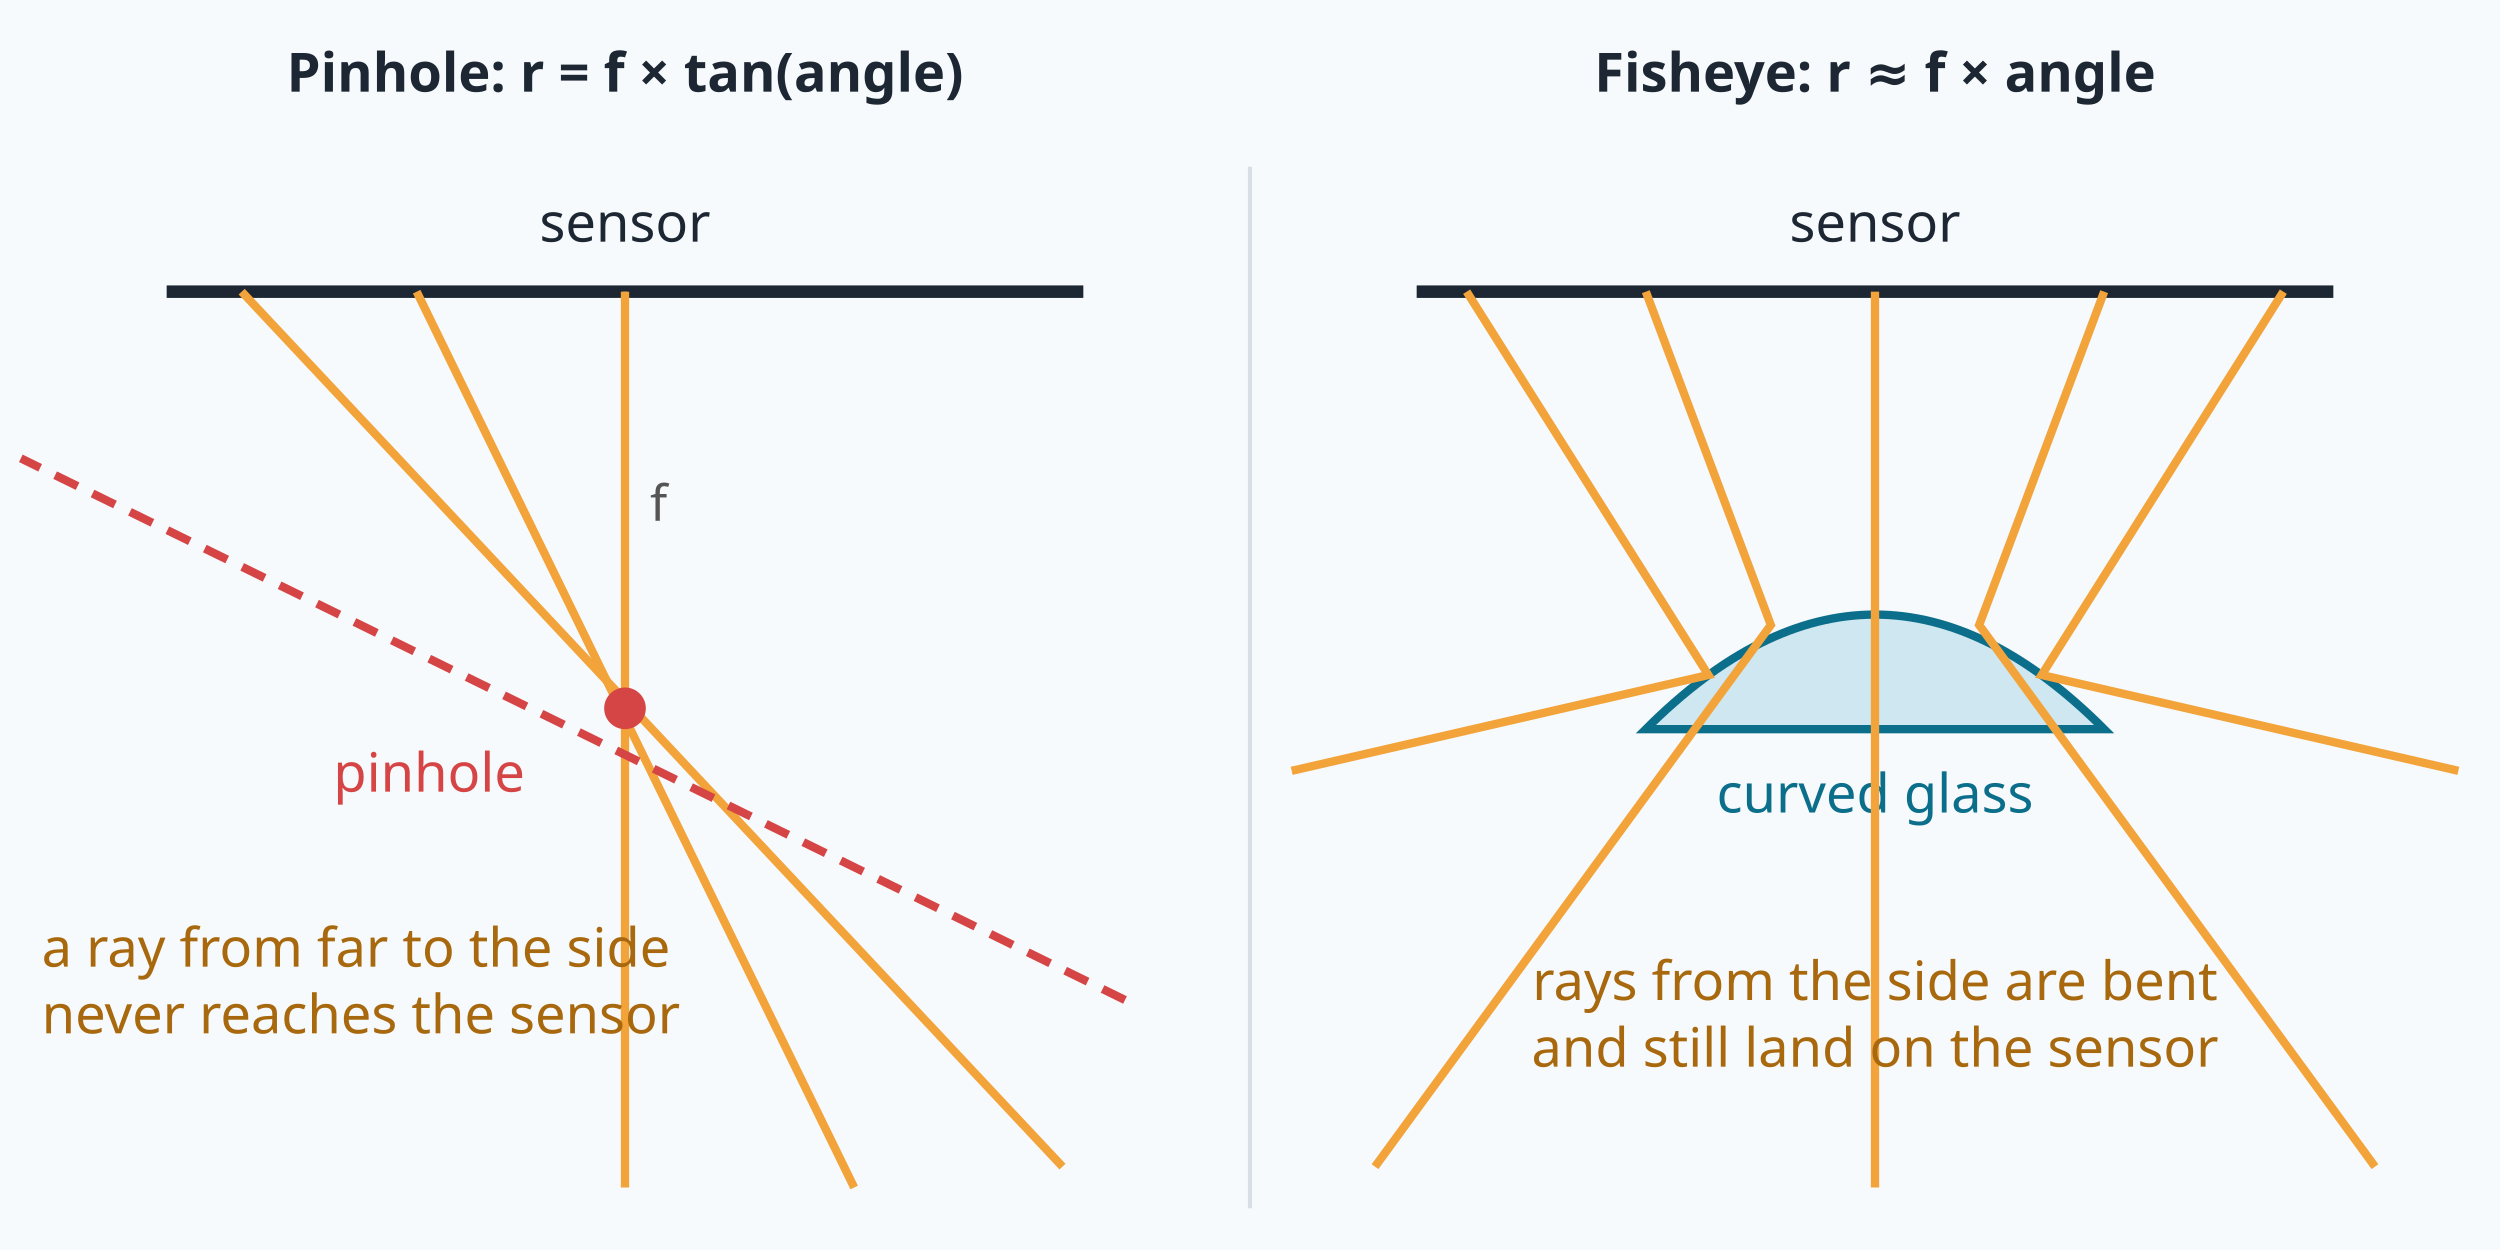
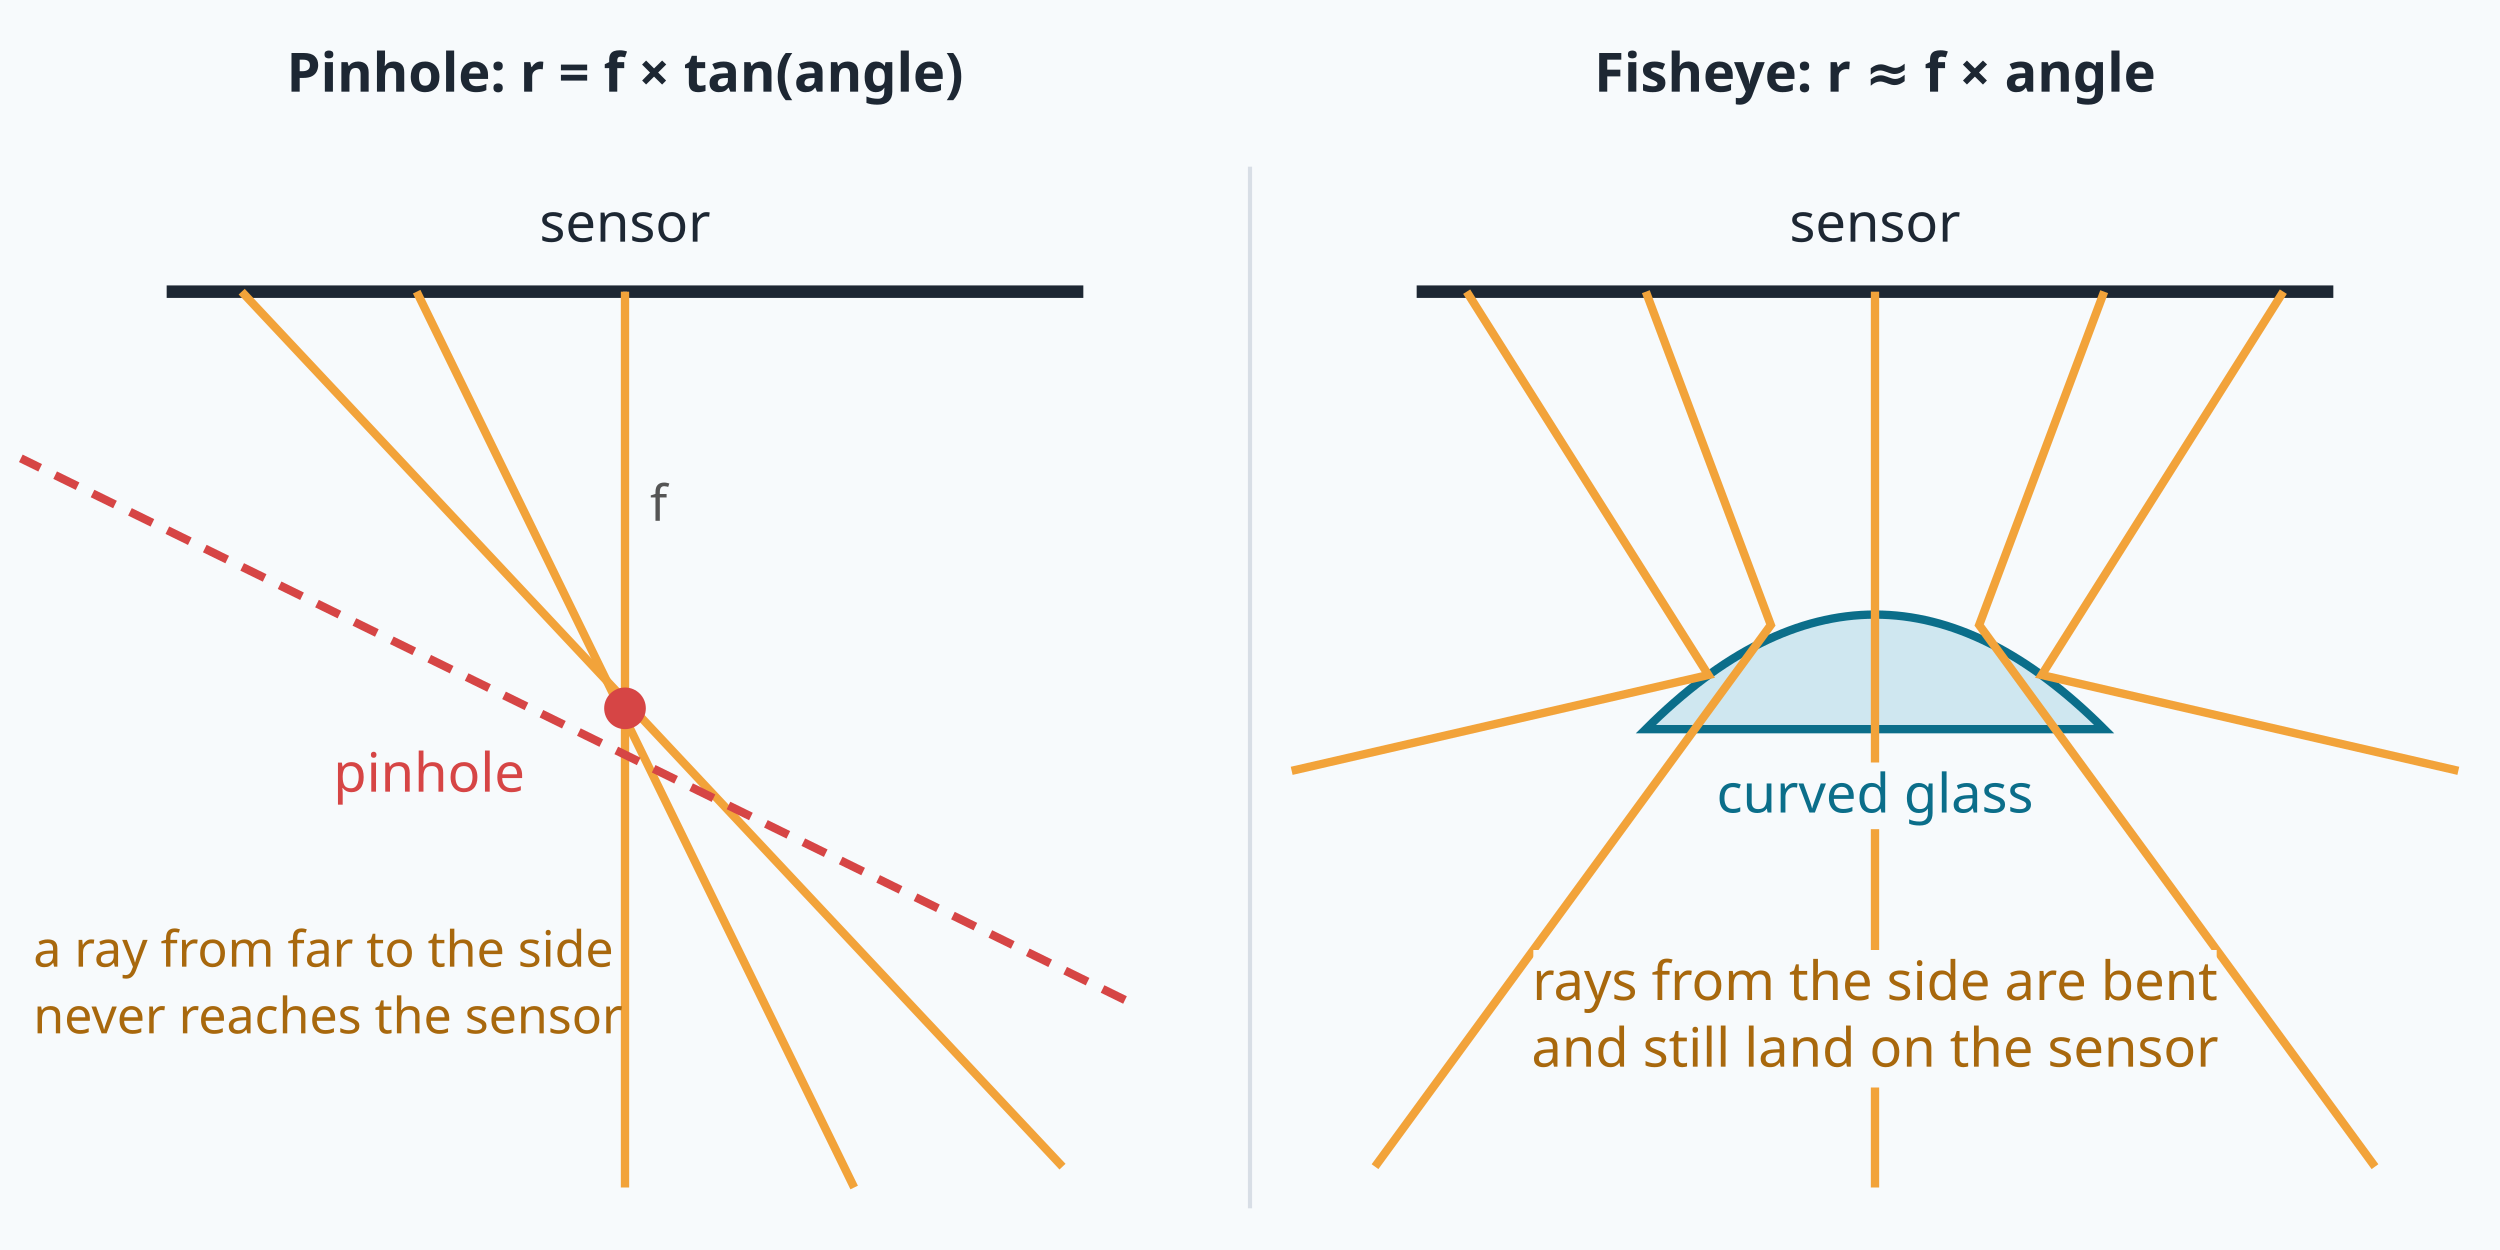
<svg xmlns="http://www.w3.org/2000/svg" viewBox="0 0 600 300" font-family="sans-serif" font-size="13">
  <rect width="600" height="300" fill="#f7fafc" />
  <text x="150" y="22" text-anchor="middle" fill="#1d2733" font-weight="bold">Pinhole: r = f × tan(angle)</text>
  <line x1="40" y1="70" x2="260" y2="70" stroke="#1d2733" stroke-width="3" />
  <text x="150" y="58" text-anchor="middle" fill="#1d2733">sensor</text>
  <line x1="150" y1="170" x2="150" y2="70" stroke="#999" stroke-dasharray="4 4" />
  <text x="156" y="125" fill="#555" font-size="12">f</text>
  <g stroke="#f2a33a" stroke-width="2">
    <line x1="150" y1="285" x2="150" y2="70" />
    <line x1="205" y1="285" x2="100" y2="70" />
    <line x1="255" y1="280" x2="58" y2="70" />
  </g>
  <line x1="270" y1="240" x2="5" y2="110" stroke="#d64545" stroke-width="2" stroke-dasharray="6 4" />
  <circle cx="150" cy="170" r="5" fill="#d64545" />
  <text x="80" y="190" fill="#d64545">pinhole</text>
-   <text x="10" y="232" fill="#a8680d">a ray from far to the side</text>
-   <text x="10" y="248" fill="#a8680d">never reaches the sensor</text>
+   <text x="8" y="232" fill="#a8680d" font-size="12">a ray from far to the side</text>
+   <text x="8" y="248" fill="#a8680d" font-size="12">never reaches the sensor</text>
  <line x1="300" y1="40" x2="300" y2="290" stroke="#d8dee6" />
  <text x="450" y="22" text-anchor="middle" fill="#1d2733" font-weight="bold">Fisheye: r ≈ f × angle</text>
  <line x1="340" y1="70" x2="560" y2="70" stroke="#1d2733" stroke-width="3" />
  <text x="450" y="58" text-anchor="middle" fill="#1d2733">sensor</text>
  <path d="M395 175 Q450 120 505 175 Z" fill="#cfe7f0" stroke="#0b6e8a" stroke-width="2" />
-   <text x="450" y="195" text-anchor="middle" fill="#0b6e8a">curved glass</text>
  <g stroke="#f2a33a" stroke-width="2" fill="none">
    <line x1="450" y1="285" x2="450" y2="70" />
    <path d="M330 280 L425 150 L395 70" />
    <path d="M570 280 L475 150 L505 70" />
    <path d="M310 185 L410 162 L352 70" />
    <path d="M590 185 L490 162 L548 70" />
  </g>
+   <rect x="408" y="183" width="84" height="16" fill="#f7fafc" />
+   <text x="450" y="195" text-anchor="middle" fill="#0b6e8a">curved glass</text>
+   <rect x="368" y="228" width="164" height="33" fill="#f7fafc" />
  <text x="450" y="240" text-anchor="middle" fill="#a8680d">rays from the side are bent</text>
  <text x="450" y="256" text-anchor="middle" fill="#a8680d">and still land on the sensor</text>
</svg>
